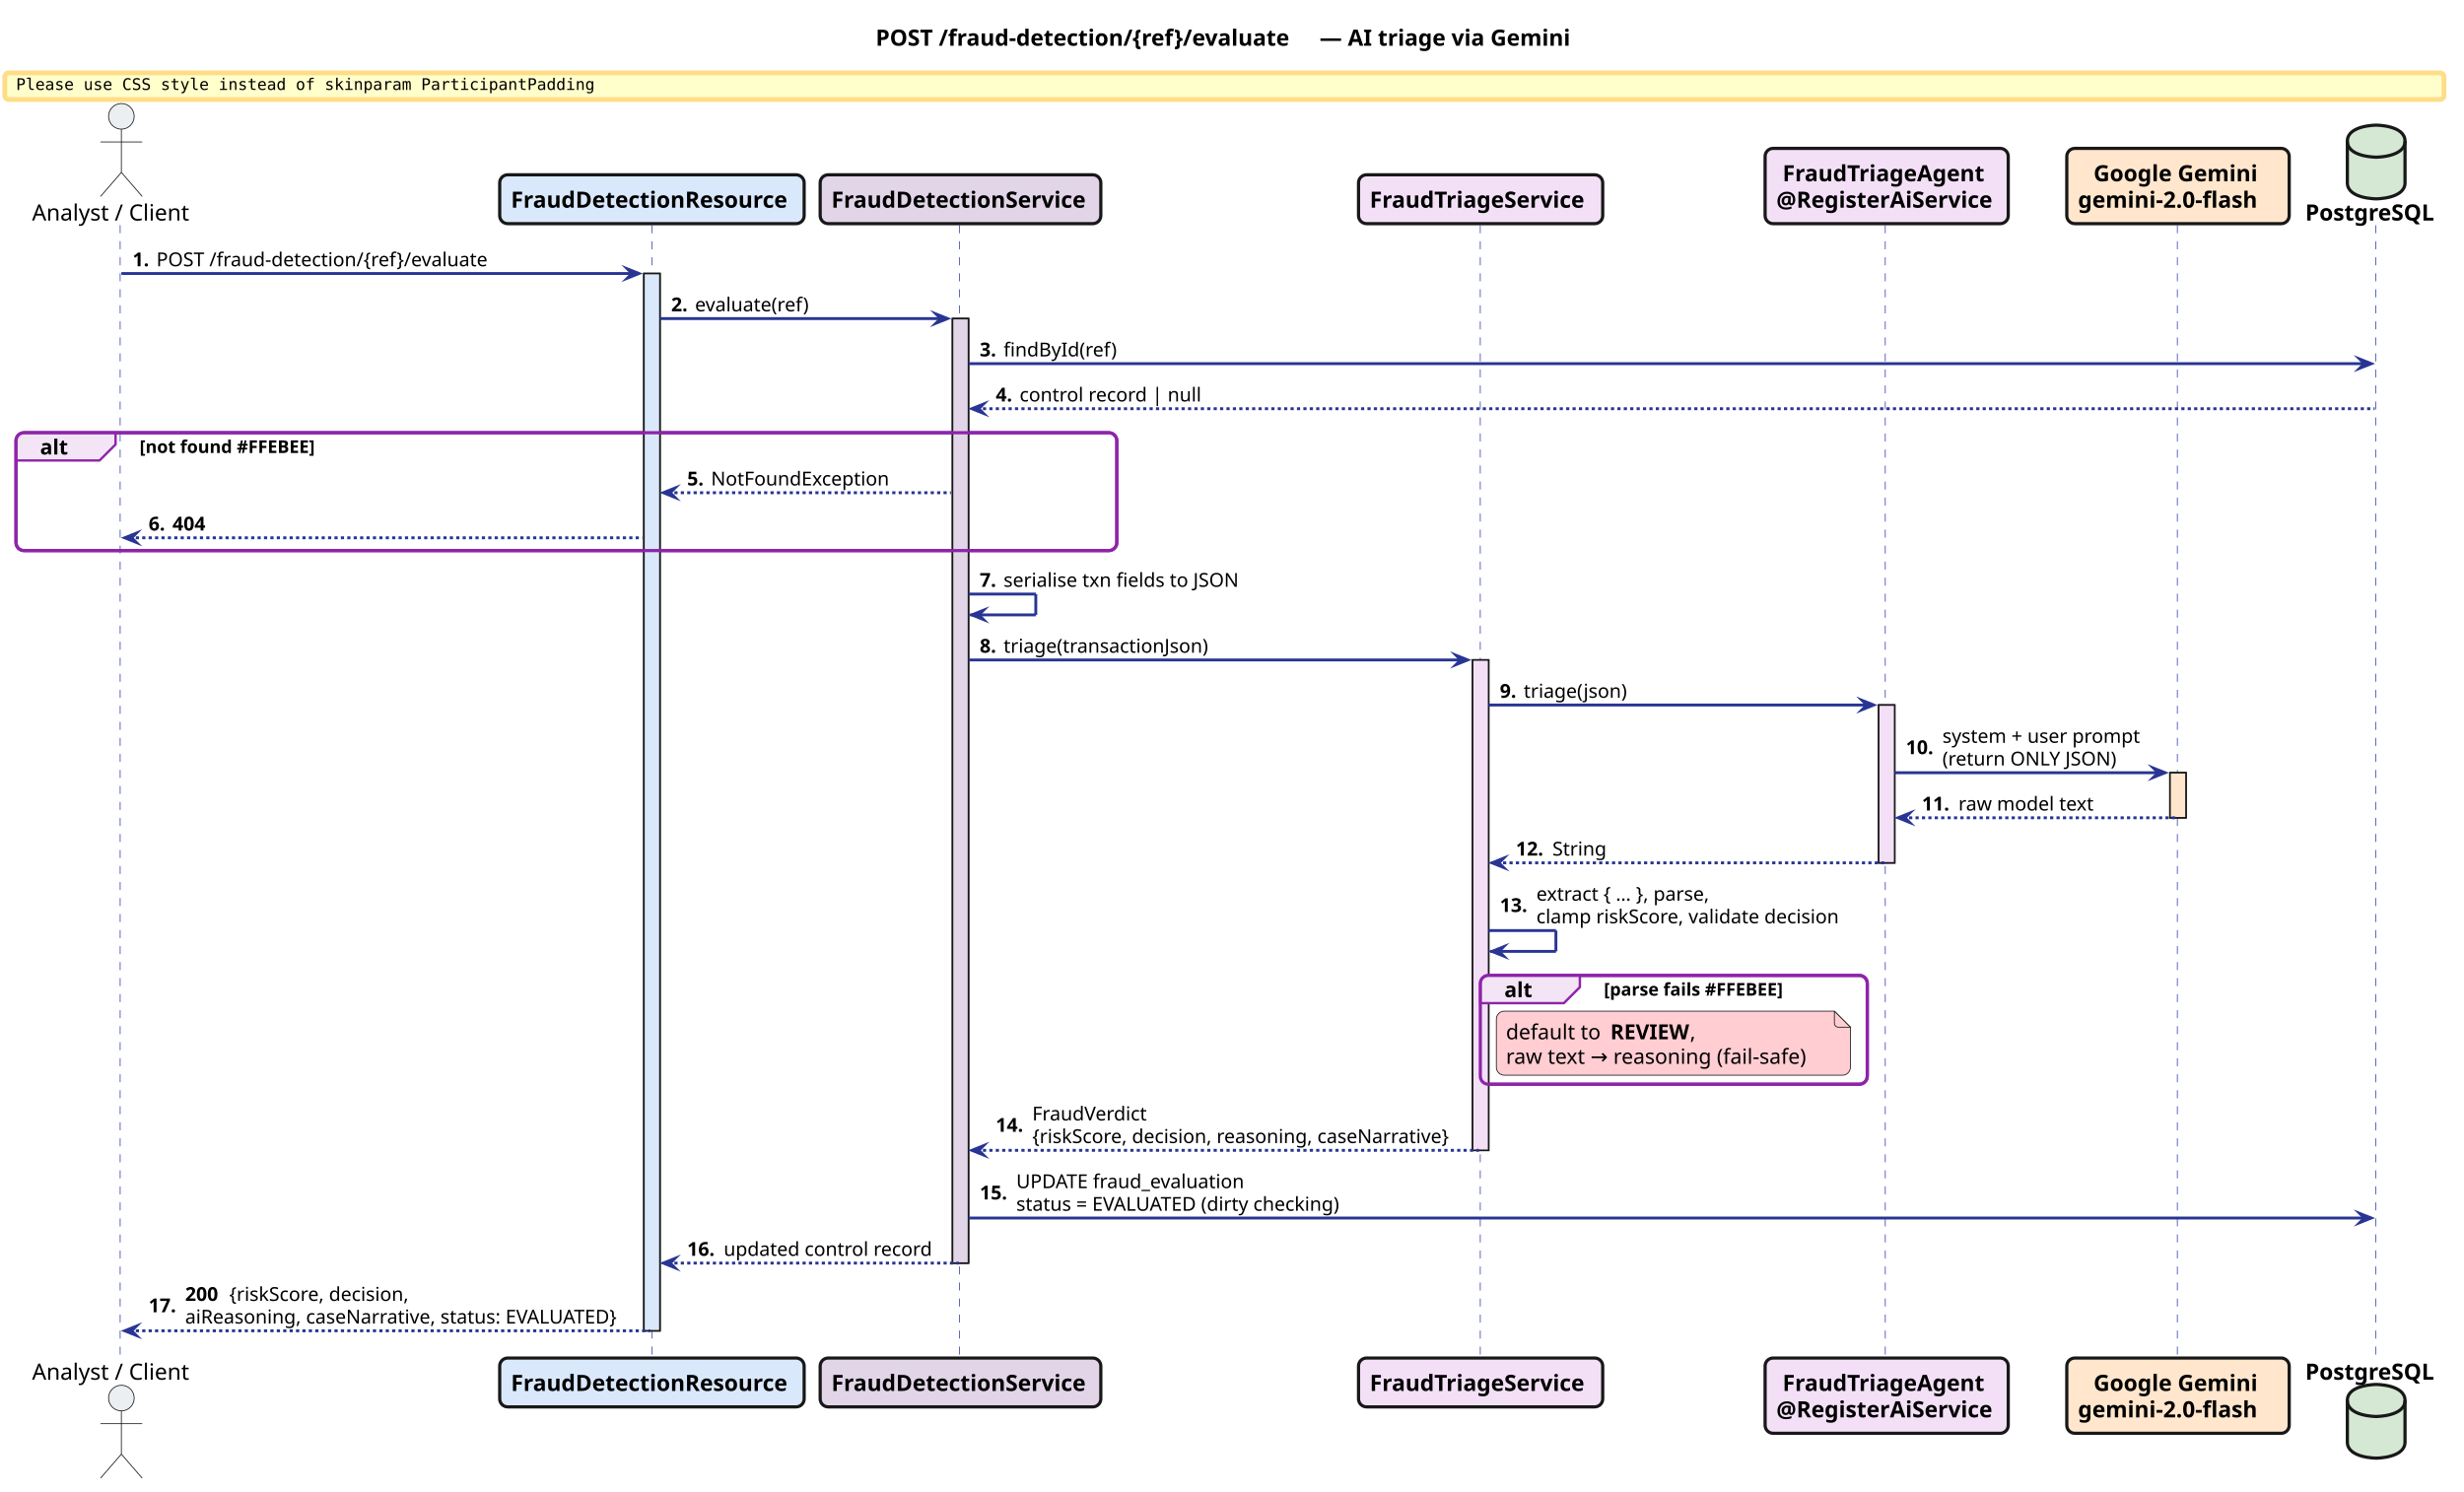
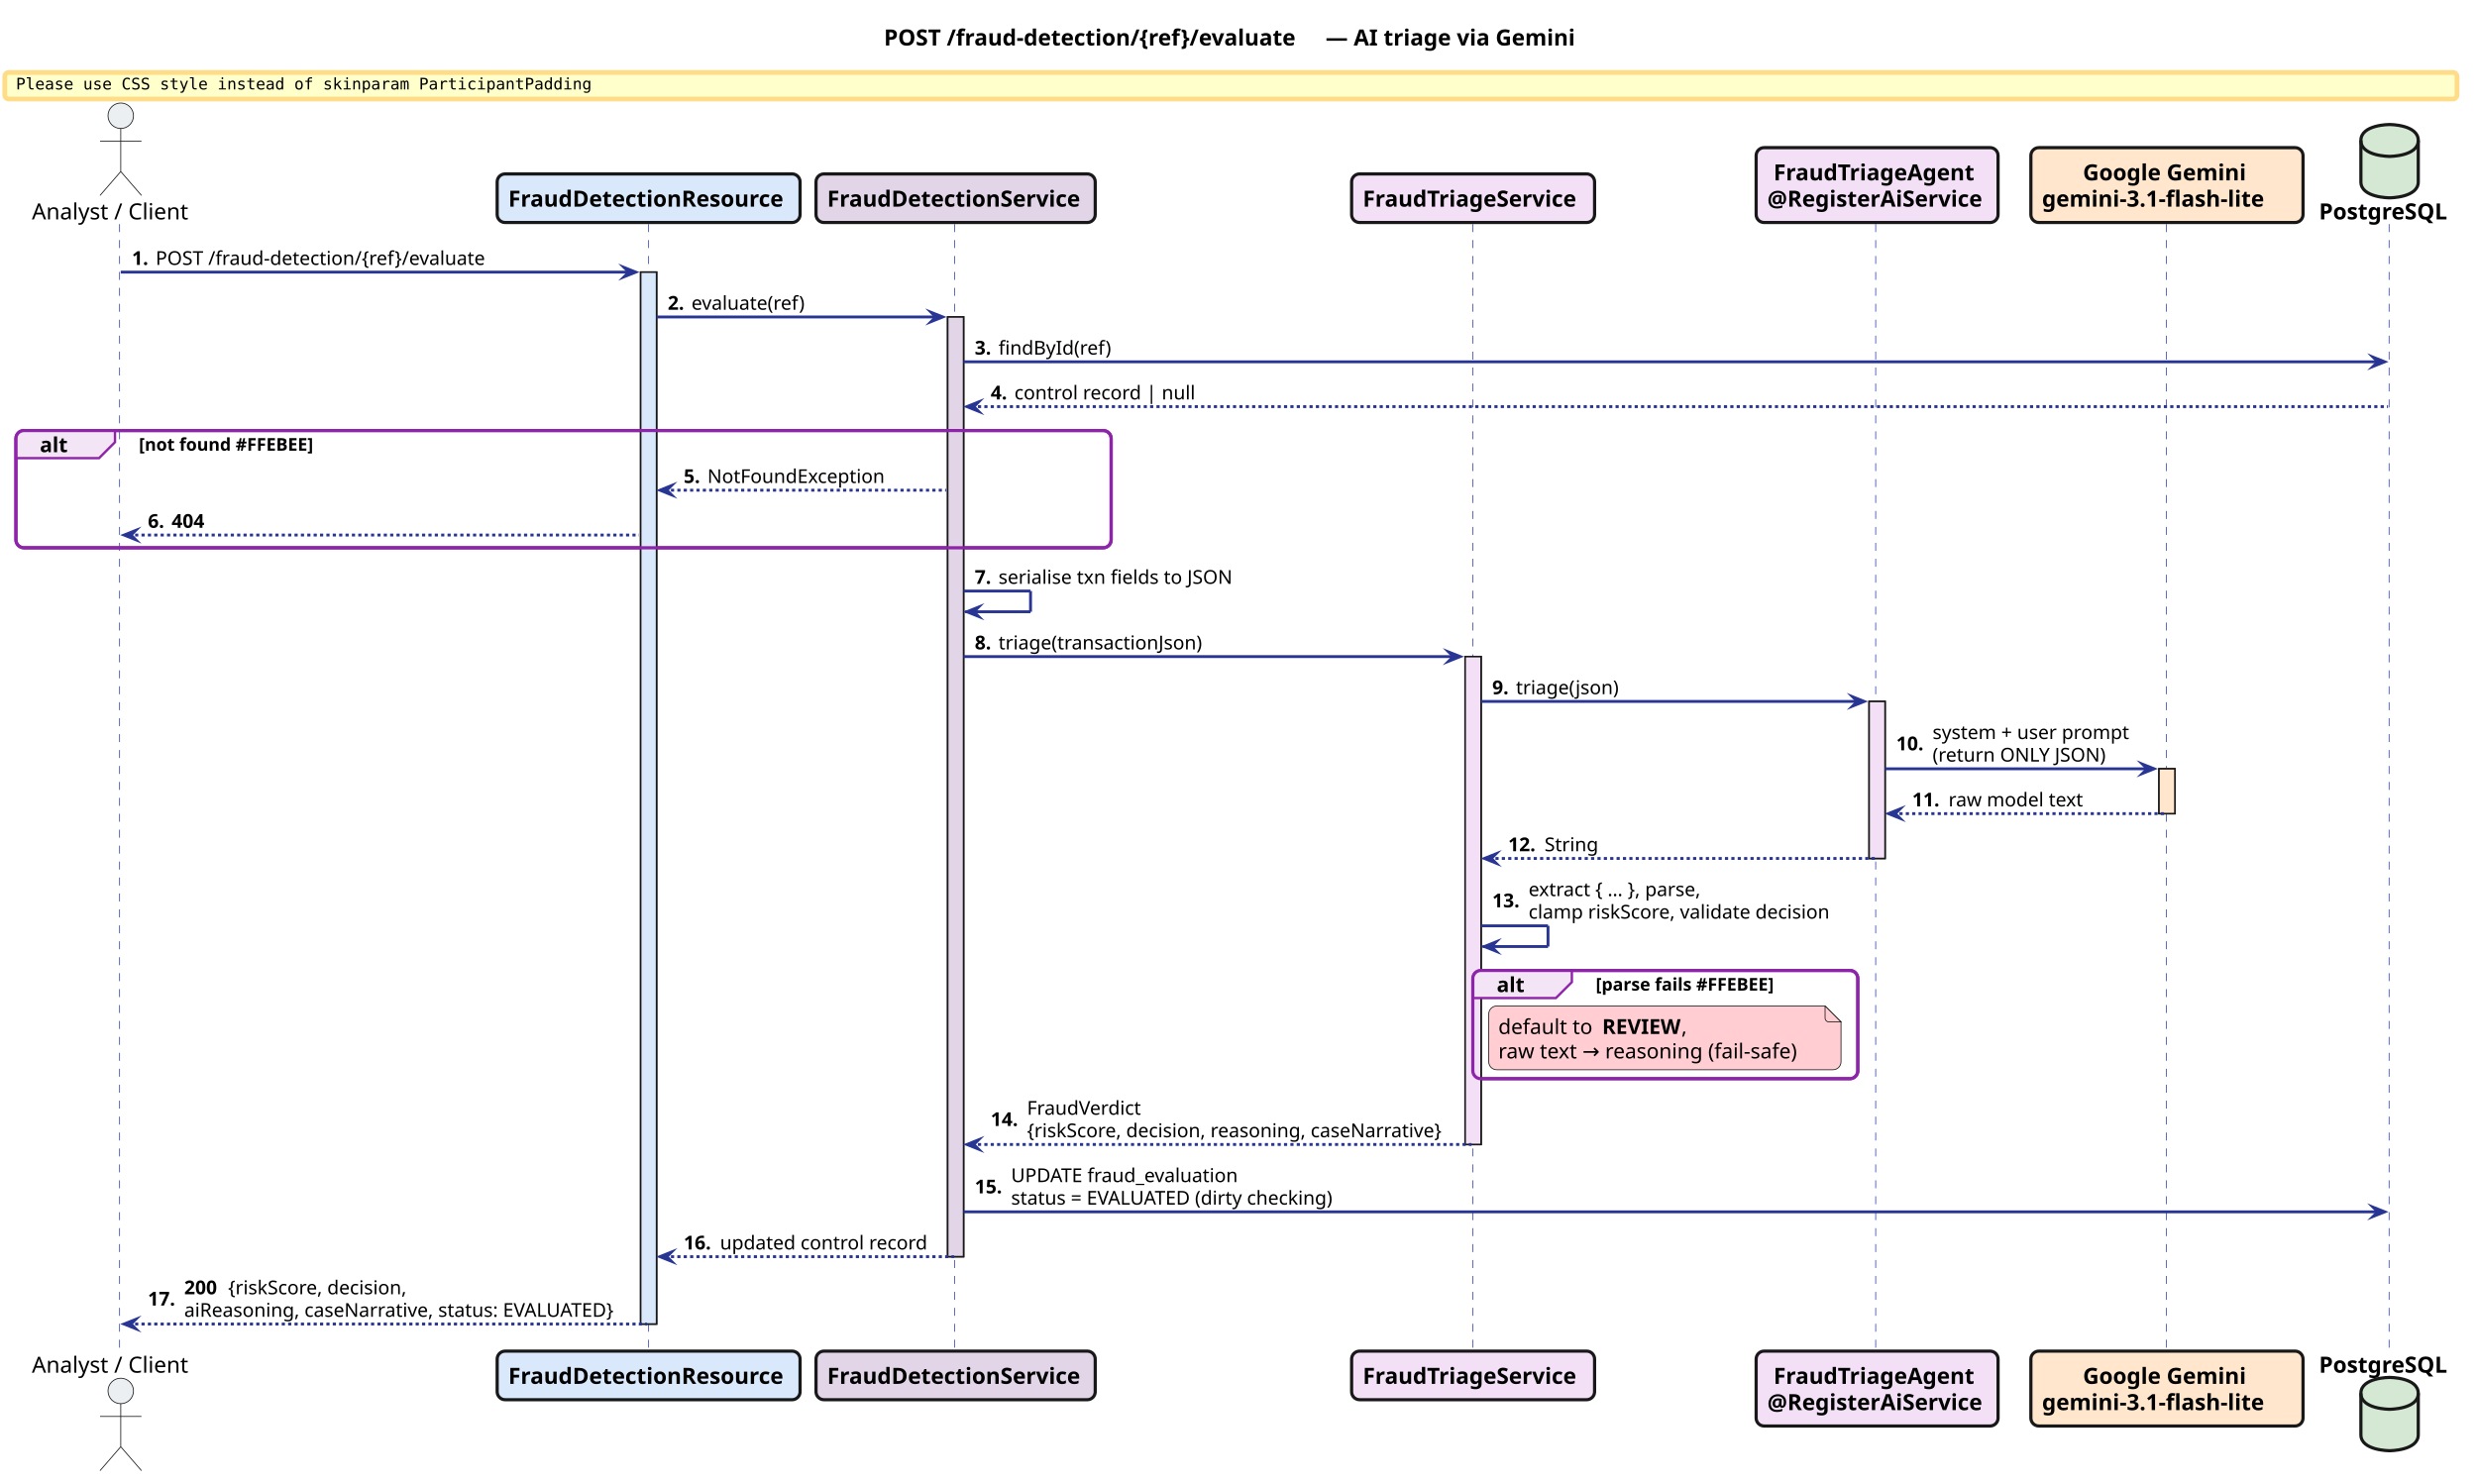
- <svg xmlns="http://www.w3.org/2000/svg" contentStyleType="text/css" data-diagram-type="SEQUENCE" height="931px" preserveAspectRatio="none" style="width:1538px;height:931px;background:#FFFFFF;" version="1.1" viewBox="0 0 1538 931" width="1538px" zoomAndPan="magnify">
+ <svg xmlns="http://www.w3.org/2000/svg" contentStyleType="text/css" data-diagram-type="SEQUENCE" height="931px" preserveAspectRatio="none" style="width:1554px;height:931px;background:#FFFFFF;" version="1.1" viewBox="0 0 1554 931" width="1554px" zoomAndPan="magnify">
  <defs />
  <g>
    <g class="title" data-source-line="1">
-       <text fill="#000000" font-family="sans-serif" font-size="14" font-weight="700" lengthAdjust="spacing" textLength="272.453" x="546.573" y="28.535">POST /fraud-detection/{ref}/evaluate</text>
-       <text fill="#000000" font-family="sans-serif" font-size="14" font-weight="700" lengthAdjust="spacing" textLength="161.273" x="823.641" y="28.535">— AI triage via Gemini</text>
-     </g>
-     <rect fill="#FFFFCC" height="16.641" rx="2.5" ry="2.5" style="stroke:#FFDD88;stroke-width:3;" width="1522.488" x="3" y="45.488" />
+       <text fill="#000000" font-family="sans-serif" font-size="14" font-weight="700" lengthAdjust="spacing" textLength="272.453" x="554.554" y="28.535">POST /fraud-detection/{ref}/evaluate</text>
+       <text fill="#000000" font-family="sans-serif" font-size="14" font-weight="700" lengthAdjust="spacing" textLength="161.273" x="831.622" y="28.535">— AI triage via Gemini</text>
+     </g>
+     <rect fill="#FFFFCC" height="16.641" rx="2.5" ry="2.5" style="stroke:#FFDD88;stroke-width:3;" width="1538.45" x="3" y="45.488" />
    <text fill="#000000" font-family="monospace" font-size="10" lengthAdjust="spacing" textLength="361.231" x="10" y="56.129">Please use CSS style instead of skinparam ParticipantPadding</text>
    <g>
      <rect fill="#DAE8FC" height="660.031" style="stroke:#181818;stroke-width:1;" width="10" x="401.926" y="170.75" />
    </g>
    <g>
      <rect fill="#E1D5E7" height="589.633" style="stroke:#181818;stroke-width:1;" width="10" x="594.531" y="198.883" />
    </g>
    <g>
      <rect fill="#F3E0F7" height="306.127" style="stroke:#181818;stroke-width:1;" width="10" x="919.183" y="411.99" />
    </g>
    <g>
      <rect fill="#F3E0F7" height="98.531" style="stroke:#181818;stroke-width:1;" width="10" x="1172.638" y="440.123" />
    </g>
    <g>
      <rect fill="#FFE6CC" height="28.133" style="stroke:#181818;stroke-width:1;" width="10" x="1354.484" y="482.389" />
    </g>
    <rect fill="none" height="73.576" rx="5" ry="5" style="stroke:#8E24AA;stroke-width:2;" width="687.12" x="10" y="270.148" />
    <rect fill="none" height="67.932" rx="5" ry="5" style="stroke:#8E24AA;stroke-width:2;" width="241.542" x="924" y="608.92" />
    <g class="participant-lifeline" data-entity-uid="part1" data-qualified-name="Client" data-source-line="29" id="part1-lifeline">
      <g>
        <rect fill="#000000" fill-opacity="0" height="708.164" width="8" x="71.76" y="140.617" />
        <line style="stroke:#3949AB;stroke-width:0.5;stroke-dasharray:5,5;" x1="75" x2="75" y1="140.617" y2="848.781" />
      </g>
    </g>
    <g class="participant-lifeline" data-entity-uid="part2" data-qualified-name="API" data-source-line="30" id="part2-lifeline">
      <g>
        <rect fill="#000000" fill-opacity="0" height="708.164" width="8" x="402.926" y="140.617" />
        <line style="stroke:#3949AB;stroke-width:0.5;stroke-dasharray:5,5;" x1="406.91" x2="406.91" y1="140.617" y2="848.781" />
      </g>
    </g>
    <g class="participant-lifeline" data-entity-uid="part3" data-qualified-name="SVC" data-source-line="31" id="part3-lifeline">
      <g>
        <rect fill="#000000" fill-opacity="0" height="708.164" width="8" x="595.531" y="140.617" />
        <line style="stroke:#3949AB;stroke-width:0.5;stroke-dasharray:5,5;" x1="598.942" x2="598.942" y1="140.617" y2="848.781" />
      </g>
    </g>
    <g class="participant-lifeline" data-entity-uid="part4" data-qualified-name="TRIAGE" data-source-line="32" id="part4-lifeline">
      <g>
        <rect fill="#000000" fill-opacity="0" height="708.164" width="8" x="920.183" y="140.617" />
        <line style="stroke:#3949AB;stroke-width:0.5;stroke-dasharray:5,5;" x1="923.969" x2="923.969" y1="140.617" y2="848.781" />
      </g>
    </g>
    <g class="participant-lifeline" data-entity-uid="part5" data-qualified-name="AGENT" data-source-line="33" id="part5-lifeline">
      <g>
        <rect fill="#000000" fill-opacity="0" height="708.164" width="8" x="1173.638" y="140.617" />
        <line style="stroke:#3949AB;stroke-width:0.5;stroke-dasharray:5,5;" x1="1176.756" x2="1176.756" y1="140.617" y2="848.781" />
      </g>
    </g>
    <g class="participant-lifeline" data-entity-uid="part6" data-qualified-name="LLM" data-source-line="34" id="part6-lifeline">
      <g>
        <rect fill="#000000" fill-opacity="0" height="708.164" width="8" x="1355.484" y="140.617" />
-         <line style="stroke:#3949AB;stroke-width:0.5;stroke-dasharray:5,5;" x1="1359.072" x2="1359.072" y1="140.617" y2="848.781" />
+         <line style="stroke:#3949AB;stroke-width:0.5;stroke-dasharray:5,5;" x1="1359.11" x2="1359.11" y1="140.617" y2="848.781" />
      </g>
    </g>
    <g class="participant-lifeline" data-entity-uid="part7" data-qualified-name="DB" data-source-line="35" id="part7-lifeline">
      <g>
-         <rect fill="#000000" fill-opacity="0" height="708.164" width="8" x="1479.192" y="140.617" />
-         <line style="stroke:#3949AB;stroke-width:0.5;stroke-dasharray:5,5;" x1="1482.896" x2="1482.896" y1="140.617" y2="848.781" />
+         <rect fill="#000000" fill-opacity="0" height="708.164" width="8" x="1495.154" y="140.617" />
+         <line style="stroke:#3949AB;stroke-width:0.5;stroke-dasharray:5,5;" x1="1498.858" x2="1498.858" y1="140.617" y2="848.781" />
      </g>
    </g>
    <g class="participant participant-head" data-entity-uid="part1" data-qualified-name="Client" data-source-line="29" id="part1-head">
      <text fill="#000000" font-family="sans-serif" font-size="14" lengthAdjust="spacing" textLength="105.519" x="20" y="137.664">Analyst / Client</text>
      <ellipse cx="75.76" cy="72.629" fill="#ECEFF1" rx="8" ry="8" style="stroke:#181818;stroke-width:0.5;" />
      <path d="M75.76,80.629 L75.76,107.629 M62.76,88.629 L88.76,88.629 M75.76,107.629 L62.76,122.629 M75.76,107.629 L88.76,122.629" fill="none" style="stroke:#181818;stroke-width:0.5;" />
    </g>
    <g class="participant participant-tail" data-entity-uid="part1" data-qualified-name="Client" data-source-line="29" id="part1-tail">
      <text fill="#000000" font-family="sans-serif" font-size="14" lengthAdjust="spacing" textLength="105.519" x="20" y="861.316">Analyst / Client</text>
      <ellipse cx="75.76" cy="872.769" fill="#ECEFF1" rx="8" ry="8" style="stroke:#181818;stroke-width:0.5;" />
      <path d="M75.76,880.769 L75.76,907.769 M62.76,888.769 L88.76,888.769 M75.76,907.769 L62.76,922.769 M75.76,907.769 L88.76,922.769" fill="none" style="stroke:#181818;stroke-width:0.5;" />
    </g>
    <g class="participant participant-head" data-entity-uid="part2" data-qualified-name="API" data-source-line="30" id="part2-head">
      <rect fill="#DAE8FC" height="30.488" rx="5" ry="5" style="stroke:#181818;stroke-width:2;" width="190.032" x="311.91" y="109.129" />
      <text fill="#000000" font-family="sans-serif" font-size="14" font-weight="700" lengthAdjust="spacing" textLength="176.032" x="318.91" y="129.664">FraudDetectionResource</text>
    </g>
    <g class="participant participant-tail" data-entity-uid="part2" data-qualified-name="API" data-source-line="30" id="part2-tail">
      <rect fill="#DAE8FC" height="30.488" rx="5" ry="5" style="stroke:#181818;stroke-width:2;" width="190.032" x="311.91" y="847.781" />
      <text fill="#000000" font-family="sans-serif" font-size="14" font-weight="700" lengthAdjust="spacing" textLength="176.032" x="318.91" y="868.316">FraudDetectionResource</text>
    </g>
    <g class="participant participant-head" data-entity-uid="part3" data-qualified-name="SVC" data-source-line="31" id="part3-head">
      <rect fill="#E1D5E7" height="30.488" rx="5" ry="5" style="stroke:#181818;stroke-width:2;" width="175.178" x="511.942" y="109.129" />
      <text fill="#000000" font-family="sans-serif" font-size="14" font-weight="700" lengthAdjust="spacing" textLength="161.178" x="518.942" y="129.664">FraudDetectionService</text>
    </g>
    <g class="participant participant-tail" data-entity-uid="part3" data-qualified-name="SVC" data-source-line="31" id="part3-tail">
      <rect fill="#E1D5E7" height="30.488" rx="5" ry="5" style="stroke:#181818;stroke-width:2;" width="175.178" x="511.942" y="847.781" />
      <text fill="#000000" font-family="sans-serif" font-size="14" font-weight="700" lengthAdjust="spacing" textLength="161.178" x="518.942" y="868.316">FraudDetectionService</text>
    </g>
    <g class="participant participant-head" data-entity-uid="part4" data-qualified-name="TRIAGE" data-source-line="32" id="part4-head">
      <rect fill="#F3E0F7" height="30.488" rx="5" ry="5" style="stroke:#181818;stroke-width:2;" width="152.428" x="847.969" y="109.129" />
      <text fill="#000000" font-family="sans-serif" font-size="14" font-weight="700" lengthAdjust="spacing" textLength="138.428" x="854.969" y="129.664">FraudTriageService</text>
    </g>
    <g class="participant participant-tail" data-entity-uid="part4" data-qualified-name="TRIAGE" data-source-line="32" id="part4-tail">
      <rect fill="#F3E0F7" height="30.488" rx="5" ry="5" style="stroke:#181818;stroke-width:2;" width="152.428" x="847.969" y="847.781" />
      <text fill="#000000" font-family="sans-serif" font-size="14" font-weight="700" lengthAdjust="spacing" textLength="138.428" x="854.969" y="868.316">FraudTriageService</text>
    </g>
    <g class="participant participant-head" data-entity-uid="part5" data-qualified-name="AGENT" data-source-line="33" id="part5-head">
      <rect fill="#F3E0F7" height="46.977" rx="5" ry="5" style="stroke:#181818;stroke-width:2;" width="151.765" x="1101.756" y="92.641" />
      <text fill="#000000" font-family="sans-serif" font-size="14" font-weight="700" lengthAdjust="spacing" textLength="129.965" x="1112.656" y="113.176">FraudTriageAgent</text>
      <text fill="#000000" font-family="sans-serif" font-size="14" font-weight="700" lengthAdjust="spacing" textLength="137.765" x="1108.756" y="129.664">@RegisterAiService</text>
    </g>
    <g class="participant participant-tail" data-entity-uid="part5" data-qualified-name="AGENT" data-source-line="33" id="part5-tail">
      <rect fill="#F3E0F7" height="46.977" rx="5" ry="5" style="stroke:#181818;stroke-width:2;" width="151.765" x="1101.756" y="847.781" />
      <text fill="#000000" font-family="sans-serif" font-size="14" font-weight="700" lengthAdjust="spacing" textLength="129.965" x="1112.656" y="868.316">FraudTriageAgent</text>
      <text fill="#000000" font-family="sans-serif" font-size="14" font-weight="700" lengthAdjust="spacing" textLength="137.765" x="1108.756" y="884.805">@RegisterAiService</text>
    </g>
    <g class="participant participant-head" data-entity-uid="part6" data-qualified-name="LLM" data-source-line="34" id="part6-head">
-       <rect fill="#FFE6CC" height="46.977" rx="5" ry="5" style="stroke:#181818;stroke-width:2;" width="138.824" x="1290.072" y="92.641" />
+       <rect fill="#FFE6CC" height="46.977" rx="5" ry="5" style="stroke:#181818;stroke-width:2;" width="170.748" x="1274.11" y="92.641" />
      <text fill="#000000" font-family="sans-serif" font-size="14" font-weight="700" lengthAdjust="spacing" textLength="105.444" x="1306.762" y="113.176">Google Gemini</text>
-       <text fill="#000000" font-family="sans-serif" font-size="14" font-weight="700" lengthAdjust="spacing" textLength="124.824" x="1297.072" y="129.664">gemini-2.0-flash</text>
+       <text fill="#000000" font-family="sans-serif" font-size="14" font-weight="700" lengthAdjust="spacing" textLength="156.748" x="1281.11" y="129.664">gemini-3.1-flash-lite</text>
    </g>
    <g class="participant participant-tail" data-entity-uid="part6" data-qualified-name="LLM" data-source-line="34" id="part6-tail">
-       <rect fill="#FFE6CC" height="46.977" rx="5" ry="5" style="stroke:#181818;stroke-width:2;" width="138.824" x="1290.072" y="847.781" />
+       <rect fill="#FFE6CC" height="46.977" rx="5" ry="5" style="stroke:#181818;stroke-width:2;" width="170.748" x="1274.11" y="847.781" />
      <text fill="#000000" font-family="sans-serif" font-size="14" font-weight="700" lengthAdjust="spacing" textLength="105.444" x="1306.762" y="868.316">Google Gemini</text>
-       <text fill="#000000" font-family="sans-serif" font-size="14" font-weight="700" lengthAdjust="spacing" textLength="124.824" x="1297.072" y="884.805">gemini-2.0-flash</text>
+       <text fill="#000000" font-family="sans-serif" font-size="14" font-weight="700" lengthAdjust="spacing" textLength="156.748" x="1281.11" y="884.805">gemini-3.1-flash-lite</text>
    </g>
    <g class="participant participant-head" data-entity-uid="part7" data-qualified-name="DB" data-source-line="35" id="part7-head">
-       <text fill="#000000" font-family="sans-serif" font-size="14" font-weight="700" lengthAdjust="spacing" textLength="82.592" x="1438.896" y="137.664">PostgreSQL</text>
-       <path d="M1465.192,88.129 C1465.192,78.129 1483.192,78.129 1483.192,78.129 C1483.192,78.129 1501.192,78.129 1501.192,88.129 L1501.192,114.129 C1501.192,124.129 1483.192,124.129 1483.192,124.129 C1483.192,124.129 1465.192,124.129 1465.192,114.129 L1465.192,88.129" fill="#D5E8D4" style="stroke:#181818;stroke-width:2;" />
-       <path d="M1465.192,88.129 C1465.192,98.129 1483.192,98.129 1483.192,98.129 C1483.192,98.129 1501.192,98.129 1501.192,88.129" fill="none" style="stroke:#181818;stroke-width:2;" />
+       <text fill="#000000" font-family="sans-serif" font-size="14" font-weight="700" lengthAdjust="spacing" textLength="82.592" x="1454.858" y="137.664">PostgreSQL</text>
+       <path d="M1481.154,88.129 C1481.154,78.129 1499.154,78.129 1499.154,78.129 C1499.154,78.129 1517.154,78.129 1517.154,88.129 L1517.154,114.129 C1517.154,124.129 1499.154,124.129 1499.154,124.129 C1499.154,124.129 1481.154,124.129 1481.154,114.129 L1481.154,88.129" fill="#D5E8D4" style="stroke:#181818;stroke-width:2;" />
+       <path d="M1481.154,88.129 C1481.154,98.129 1499.154,98.129 1499.154,98.129 C1499.154,98.129 1517.154,98.129 1517.154,88.129" fill="none" style="stroke:#181818;stroke-width:2;" />
    </g>
    <g class="participant participant-tail" data-entity-uid="part7" data-qualified-name="DB" data-source-line="35" id="part7-tail">
-       <text fill="#000000" font-family="sans-serif" font-size="14" font-weight="700" lengthAdjust="spacing" textLength="82.592" x="1438.896" y="861.316">PostgreSQL</text>
-       <path d="M1465.192,874.269 C1465.192,864.269 1483.192,864.269 1483.192,864.269 C1483.192,864.269 1501.192,864.269 1501.192,874.269 L1501.192,900.269 C1501.192,910.269 1483.192,910.269 1483.192,910.269 C1483.192,910.269 1465.192,910.269 1465.192,900.269 L1465.192,874.269" fill="#D5E8D4" style="stroke:#181818;stroke-width:2;" />
-       <path d="M1465.192,874.269 C1465.192,884.269 1483.192,884.269 1483.192,884.269 C1483.192,884.269 1501.192,884.269 1501.192,874.269" fill="none" style="stroke:#181818;stroke-width:2;" />
+       <text fill="#000000" font-family="sans-serif" font-size="14" font-weight="700" lengthAdjust="spacing" textLength="82.592" x="1454.858" y="861.316">PostgreSQL</text>
+       <path d="M1481.154,874.269 C1481.154,864.269 1499.154,864.269 1499.154,864.269 C1499.154,864.269 1517.154,864.269 1517.154,874.269 L1517.154,900.269 C1517.154,910.269 1499.154,910.269 1499.154,910.269 C1499.154,910.269 1481.154,910.269 1481.154,900.269 L1481.154,874.269" fill="#D5E8D4" style="stroke:#181818;stroke-width:2;" />
+       <path d="M1481.154,874.269 C1481.154,884.269 1499.154,884.269 1499.154,884.269 C1499.154,884.269 1517.154,884.269 1517.154,874.269" fill="none" style="stroke:#181818;stroke-width:2;" />
    </g>
    <g>
      <rect fill="#DAE8FC" height="660.031" style="stroke:#181818;stroke-width:1;" width="10" x="401.926" y="170.75" />
    </g>
    <g>
      <rect fill="#E1D5E7" height="589.633" style="stroke:#181818;stroke-width:1;" width="10" x="594.531" y="198.883" />
    </g>
    <g>
      <rect fill="#F3E0F7" height="306.127" style="stroke:#181818;stroke-width:1;" width="10" x="919.183" y="411.99" />
    </g>
    <g>
      <rect fill="#F3E0F7" height="98.531" style="stroke:#181818;stroke-width:1;" width="10" x="1172.638" y="440.123" />
    </g>
    <g>
      <rect fill="#FFE6CC" height="28.133" style="stroke:#181818;stroke-width:1;" width="10" x="1354.484" y="482.389" />
    </g>
    <g class="message" data-entity-1="part1" data-entity-2="part2" data-source-line="39" id="msg1">
      <polygon fill="#283593" points="389.926,166.75,399.926,170.75,389.926,174.75,393.926,170.75" style="stroke:#283593;stroke-width:1;stroke-linejoin:miter;stroke-miterlimit:10;" />
      <line style="stroke:#283593;stroke-width:1.8;" x1="75.76" x2="395.926" y1="170.75" y2="170.75" />
      <text fill="#000000" font-family="sans-serif" font-size="12" font-weight="700" lengthAdjust="spacing" textLength="10.881" x="82.76" y="166.219">1.</text>
      <text fill="#000000" font-family="sans-serif" font-size="12" lengthAdjust="spacing" textLength="216.961" x="97.641" y="166.219">POST /fraud-detection/{ref}/evaluate</text>
    </g>
    <g class="message" data-entity-1="part2" data-entity-2="part3" data-source-line="41" id="msg2">
      <polygon fill="#283593" points="582.531,194.883,592.531,198.883,582.531,202.883,586.531,198.883" style="stroke:#283593;stroke-width:1;stroke-linejoin:miter;stroke-miterlimit:10;" />
      <line style="stroke:#283593;stroke-width:1.8;" x1="411.926" x2="588.531" y1="198.883" y2="198.883" />
      <text fill="#000000" font-family="sans-serif" font-size="12" font-weight="700" lengthAdjust="spacing" textLength="10.881" x="418.926" y="194.352">2.</text>
      <text fill="#000000" font-family="sans-serif" font-size="12" lengthAdjust="spacing" textLength="72.053" x="433.807" y="194.352">evaluate(ref)</text>
    </g>
    <g class="message" data-entity-1="part3" data-entity-2="part7" data-source-line="43" id="msg3">
-       <polygon fill="#283593" points="1471.192,223.016,1481.192,227.016,1471.192,231.016,1475.192,227.016" style="stroke:#283593;stroke-width:1;stroke-linejoin:miter;stroke-miterlimit:10;" />
-       <line style="stroke:#283593;stroke-width:1.8;" x1="604.531" x2="1477.192" y1="227.016" y2="227.016" />
+       <polygon fill="#283593" points="1487.154,223.016,1497.154,227.016,1487.154,231.016,1491.154,227.016" style="stroke:#283593;stroke-width:1;stroke-linejoin:miter;stroke-miterlimit:10;" />
+       <line style="stroke:#283593;stroke-width:1.8;" x1="604.531" x2="1493.154" y1="227.016" y2="227.016" />
      <text fill="#000000" font-family="sans-serif" font-size="12" font-weight="700" lengthAdjust="spacing" textLength="10.881" x="611.531" y="222.484">3.</text>
      <text fill="#000000" font-family="sans-serif" font-size="12" lengthAdjust="spacing" textLength="70.875" x="626.412" y="222.484">findById(ref)</text>
    </g>
    <g class="message" data-entity-1="part7" data-entity-2="part3" data-source-line="44" id="msg4">
      <polygon fill="#283593" points="615.531,251.148,605.531,255.148,615.531,259.148,611.531,255.148" style="stroke:#283593;stroke-width:1;stroke-linejoin:miter;stroke-miterlimit:10;" />
-       <line style="stroke:#283593;stroke-width:1.8;stroke-dasharray:2,2;" x1="609.531" x2="1482.192" y1="255.148" y2="255.148" />
+       <line style="stroke:#283593;stroke-width:1.8;stroke-dasharray:2,2;" x1="609.531" x2="1498.154" y1="255.148" y2="255.148" />
      <text fill="#000000" font-family="sans-serif" font-size="12" font-weight="700" lengthAdjust="spacing" textLength="10.881" x="621.531" y="250.617">4.</text>
      <text fill="#000000" font-family="sans-serif" font-size="12" lengthAdjust="spacing" textLength="116.484" x="636.412" y="250.617">control record | null</text>
    </g>
    <path d="M15,270.148 L72.139,270.148 L72.139,277.459 L62.139,287.459 L10,287.459 L10,275.148 A5,5 0 0 1 15,270.148" fill="#F3E5F5" style="stroke:#8E24AA;stroke-width:1.5;" />
    <rect fill="none" height="73.576" rx="5" ry="5" style="stroke:#8E24AA;stroke-width:2;" width="687.12" x="10" y="270.148" />
    <text fill="#000000" font-family="sans-serif" font-size="13" font-weight="700" lengthAdjust="spacing" textLength="17.139" x="25" y="283.717">alt</text>
    <text fill="#000000" font-family="sans-serif" font-size="11" font-weight="700" lengthAdjust="spacing" textLength="114.071" x="87.139" y="282.783">[not found #FFEBEE]</text>
    <g class="message" data-entity-1="part3" data-entity-2="part2" data-source-line="46" id="msg5">
      <polygon fill="#283593" points="422.926,303.592,412.926,307.592,422.926,311.592,418.926,307.592" style="stroke:#283593;stroke-width:1;stroke-linejoin:miter;stroke-miterlimit:10;" />
      <line style="stroke:#283593;stroke-width:1.8;stroke-dasharray:2,2;" x1="416.926" x2="593.531" y1="307.592" y2="307.592" />
      <text fill="#000000" font-family="sans-serif" font-size="12" font-weight="700" lengthAdjust="spacing" textLength="10.881" x="428.926" y="303.06">5.</text>
      <text fill="#000000" font-family="sans-serif" font-size="12" lengthAdjust="spacing" textLength="114" x="443.807" y="303.06">NotFoundException</text>
    </g>
    <g class="message" data-entity-1="part2" data-entity-2="part1" data-source-line="47" id="msg6">
      <polygon fill="#283593" points="86.76,331.725,76.76,335.725,86.76,339.725,82.76,335.725" style="stroke:#283593;stroke-width:1;stroke-linejoin:miter;stroke-miterlimit:10;" />
      <line style="stroke:#283593;stroke-width:1.8;stroke-dasharray:2,2;" x1="80.76" x2="400.926" y1="335.725" y2="335.725" />
      <text fill="#000000" font-family="sans-serif" font-size="12" font-weight="700" lengthAdjust="spacing" textLength="10.881" x="92.76" y="331.193">6.</text>
      <text fill="#000000" font-family="sans-serif" font-size="12" font-weight="700" lengthAdjust="spacing" textLength="23.748" x="107.641" y="331.193">404</text>
    </g>
    <g class="message" data-entity-1="part3" data-entity-2="part3" data-source-line="49" id="msg7">
      <line style="stroke:#283593;stroke-width:1.8;" x1="604.531" x2="646.531" y1="370.857" y2="370.857" />
      <line style="stroke:#283593;stroke-width:1.8;" x1="646.531" x2="646.531" y1="370.857" y2="383.857" />
      <line style="stroke:#283593;stroke-width:1.8;" x1="605.531" x2="646.531" y1="383.857" y2="383.857" />
      <polygon fill="#283593" points="615.531,379.857,605.531,383.857,615.531,387.857,611.531,383.857" style="stroke:#283593;stroke-width:1;stroke-linejoin:miter;stroke-miterlimit:10;" />
      <text fill="#000000" font-family="sans-serif" font-size="12" font-weight="700" lengthAdjust="spacing" textLength="10.881" x="611.531" y="366.326">7.</text>
      <text fill="#000000" font-family="sans-serif" font-size="12" lengthAdjust="spacing" textLength="153.978" x="626.412" y="366.326">serialise txn fields to JSON</text>
    </g>
    <g class="message" data-entity-1="part3" data-entity-2="part4" data-source-line="50" id="msg8">
      <polygon fill="#283593" points="907.183,407.99,917.183,411.99,907.183,415.99,911.183,411.99" style="stroke:#283593;stroke-width:1;stroke-linejoin:miter;stroke-miterlimit:10;" />
      <line style="stroke:#283593;stroke-width:1.8;" x1="604.531" x2="913.183" y1="411.99" y2="411.99" />
      <text fill="#000000" font-family="sans-serif" font-size="12" font-weight="700" lengthAdjust="spacing" textLength="10.881" x="611.531" y="407.459">8.</text>
      <text fill="#000000" font-family="sans-serif" font-size="12" lengthAdjust="spacing" textLength="131.273" x="626.412" y="407.459">triage(transactionJson)</text>
    </g>
    <g class="message" data-entity-1="part4" data-entity-2="part5" data-source-line="52" id="msg9">
      <polygon fill="#283593" points="1160.638,436.123,1170.638,440.123,1160.638,444.123,1164.638,440.123" style="stroke:#283593;stroke-width:1;stroke-linejoin:miter;stroke-miterlimit:10;" />
      <line style="stroke:#283593;stroke-width:1.8;" x1="929.183" x2="1166.638" y1="440.123" y2="440.123" />
      <text fill="#000000" font-family="sans-serif" font-size="12" font-weight="700" lengthAdjust="spacing" textLength="10.881" x="936.183" y="435.592">9.</text>
      <text fill="#000000" font-family="sans-serif" font-size="12" lengthAdjust="spacing" textLength="66.053" x="951.064" y="435.592">triage(json)</text>
    </g>
    <g class="message" data-entity-1="part5" data-entity-2="part6" data-source-line="54" id="msg10">
      <polygon fill="#283593" points="1342.484,478.389,1352.484,482.389,1342.484,486.389,1346.484,482.389" style="stroke:#283593;stroke-width:1;stroke-linejoin:miter;stroke-miterlimit:10;" />
      <line style="stroke:#283593;stroke-width:1.8;" x1="1182.638" x2="1348.484" y1="482.389" y2="482.389" />
      <text fill="#000000" font-family="sans-serif" font-size="12" font-weight="700" lengthAdjust="spacing" textLength="18.797" x="1189.638" y="470.791">10.</text>
      <text fill="#000000" font-family="sans-serif" font-size="12" lengthAdjust="spacing" textLength="130.049" x="1212.435" y="463.725">system + user prompt</text>
      <text fill="#000000" font-family="sans-serif" font-size="12" lengthAdjust="spacing" textLength="111.732" x="1212.435" y="477.857">(return ONLY JSON)</text>
    </g>
    <g class="message" data-entity-1="part6" data-entity-2="part5" data-source-line="56" id="msg11">
      <polygon fill="#283593" points="1193.638,506.522,1183.638,510.522,1193.638,514.521,1189.638,510.522" style="stroke:#283593;stroke-width:1;stroke-linejoin:miter;stroke-miterlimit:10;" />
      <line style="stroke:#283593;stroke-width:1.8;stroke-dasharray:2,2;" x1="1187.638" x2="1358.484" y1="510.522" y2="510.522" />
      <text fill="#000000" font-family="sans-serif" font-size="12" font-weight="700" lengthAdjust="spacing" textLength="18.797" x="1199.638" y="505.99">11.</text>
      <text fill="#000000" font-family="sans-serif" font-size="12" lengthAdjust="spacing" textLength="87.68" x="1222.435" y="505.99">raw model text</text>
    </g>
    <g class="message" data-entity-1="part5" data-entity-2="part4" data-source-line="58" id="msg12">
      <polygon fill="#283593" points="940.183,534.654,930.183,538.654,940.183,542.654,936.183,538.654" style="stroke:#283593;stroke-width:1;stroke-linejoin:miter;stroke-miterlimit:10;" />
      <line style="stroke:#283593;stroke-width:1.8;stroke-dasharray:2,2;" x1="934.183" x2="1176.638" y1="538.654" y2="538.654" />
      <text fill="#000000" font-family="sans-serif" font-size="12" font-weight="700" lengthAdjust="spacing" textLength="18.797" x="946.183" y="534.123">12.</text>
      <text fill="#000000" font-family="sans-serif" font-size="12" lengthAdjust="spacing" textLength="34.26" x="968.98" y="534.123">String</text>
    </g>
    <g class="message" data-entity-1="part4" data-entity-2="part4" data-source-line="60" id="msg13">
      <line style="stroke:#283593;stroke-width:1.8;" x1="929.183" x2="971.183" y1="580.92" y2="580.92" />
      <line style="stroke:#283593;stroke-width:1.8;" x1="971.183" x2="971.183" y1="580.92" y2="593.92" />
      <line style="stroke:#283593;stroke-width:1.8;" x1="930.183" x2="971.183" y1="593.92" y2="593.92" />
      <polygon fill="#283593" points="940.183,589.92,930.183,593.92,940.183,597.92,936.183,593.92" style="stroke:#283593;stroke-width:1;stroke-linejoin:miter;stroke-miterlimit:10;" />
      <text fill="#000000" font-family="sans-serif" font-size="12" font-weight="700" lengthAdjust="spacing" textLength="18.797" x="936.183" y="569.322">13.</text>
      <text fill="#000000" font-family="sans-serif" font-size="12" lengthAdjust="spacing" textLength="115.184" x="958.98" y="562.256">extract { … }, parse,</text>
      <text fill="#000000" font-family="sans-serif" font-size="12" lengthAdjust="spacing" textLength="196.658" x="958.98" y="576.389">clamp riskScore, validate decision</text>
    </g>
    <path d="M929,608.92 L986.139,608.92 L986.139,616.231 L976.139,626.231 L924,626.231 L924,613.92 A5,5 0 0 1 929,608.92" fill="#F3E5F5" style="stroke:#8E24AA;stroke-width:1.5;" />
    <rect fill="none" height="67.932" rx="5" ry="5" style="stroke:#8E24AA;stroke-width:2;" width="241.542" x="924" y="608.92" />
    <text fill="#000000" font-family="sans-serif" font-size="13" font-weight="700" lengthAdjust="spacing" textLength="17.139" x="939" y="622.488">alt</text>
    <text fill="#000000" font-family="sans-serif" font-size="11" font-weight="700" lengthAdjust="spacing" textLength="117.863" x="1001.139" y="621.555">[parse fails #FFEBEE]</text>
    <path d="M934,636.231 L934,666.231 A5,5 0 0 0 939,671.231 L1150,671.231 A5,5 0 0 0 1155,666.231 L1155,641.231 L1145,631.231 L939,631.231 A5,5 0 0 0 934,636.231" fill="#FFCDD2" style="stroke:#181818;stroke-width:0.5;" />
    <path d="M1145,631.231 L1145,638.731 A2.5,2.5 0 0 0 1147.5,641.231 L1155,641.231 L1145,631.231" fill="#FFCDD2" style="stroke:#181818;stroke-width:0.5;" />
    <text fill="#000000" font-family="sans-serif" font-size="13" lengthAdjust="spacing" textLength="61.033" x="940" y="648.799">default to</text>
    <text fill="#000000" font-family="sans-serif" font-size="13" font-weight="700" lengthAdjust="spacing" textLength="49.727" x="1005.146" y="648.799">REVIEW</text>
    <text fill="#000000" font-family="sans-serif" font-size="13" lengthAdjust="spacing" textLength="4.113" x="1054.873" y="648.799">,</text>
    <text fill="#000000" font-family="sans-serif" font-size="13" lengthAdjust="spacing" textLength="200.542" x="940" y="664.109">raw text → reasoning (fail-safe)</text>
    <g class="message" data-entity-1="part4" data-entity-2="part3" data-source-line="64" id="msg14">
      <polygon fill="#283593" points="615.531,714.117,605.531,718.117,615.531,722.117,611.531,718.117" style="stroke:#283593;stroke-width:1;stroke-linejoin:miter;stroke-miterlimit:10;" />
      <line style="stroke:#283593;stroke-width:1.8;stroke-dasharray:2,2;" x1="609.531" x2="923.183" y1="718.117" y2="718.117" />
      <text fill="#000000" font-family="sans-serif" font-size="12" font-weight="700" lengthAdjust="spacing" textLength="18.797" x="621.531" y="706.519">14.</text>
      <text fill="#000000" font-family="sans-serif" font-size="12" lengthAdjust="spacing" textLength="74.068" x="644.328" y="699.453">FraudVerdict</text>
      <text fill="#000000" font-family="sans-serif" font-size="12" lengthAdjust="spacing" textLength="267.856" x="644.328" y="713.586">{riskScore, decision, reasoning, caseNarrative}</text>
    </g>
    <g class="message" data-entity-1="part3" data-entity-2="part7" data-source-line="66" id="msg15">
-       <polygon fill="#283593" points="1471.192,756.383,1481.192,760.383,1471.192,764.383,1475.192,760.383" style="stroke:#283593;stroke-width:1;stroke-linejoin:miter;stroke-miterlimit:10;" />
-       <line style="stroke:#283593;stroke-width:1.8;" x1="604.531" x2="1477.192" y1="760.383" y2="760.383" />
+       <polygon fill="#283593" points="1487.154,756.383,1497.154,760.383,1487.154,764.383,1491.154,760.383" style="stroke:#283593;stroke-width:1;stroke-linejoin:miter;stroke-miterlimit:10;" />
+       <line style="stroke:#283593;stroke-width:1.8;" x1="604.531" x2="1493.154" y1="760.383" y2="760.383" />
      <text fill="#000000" font-family="sans-serif" font-size="12" font-weight="700" lengthAdjust="spacing" textLength="18.797" x="611.531" y="748.785">15.</text>
      <text fill="#000000" font-family="sans-serif" font-size="12" lengthAdjust="spacing" textLength="146.894" x="634.328" y="741.719">UPDATE fraud_evaluation</text>
      <text fill="#000000" font-family="sans-serif" font-size="12" lengthAdjust="spacing" textLength="215.045" x="634.328" y="755.852">status = EVALUATED (dirty checking)</text>
    </g>
    <g class="message" data-entity-1="part3" data-entity-2="part2" data-source-line="67" id="msg16">
      <polygon fill="#283593" points="422.926,784.516,412.926,788.516,422.926,792.516,418.926,788.516" style="stroke:#283593;stroke-width:1;stroke-linejoin:miter;stroke-miterlimit:10;" />
      <line style="stroke:#283593;stroke-width:1.8;stroke-dasharray:2,2;" x1="416.926" x2="598.531" y1="788.516" y2="788.516" />
      <text fill="#000000" font-family="sans-serif" font-size="12" font-weight="700" lengthAdjust="spacing" textLength="18.797" x="428.926" y="783.984">16.</text>
      <text fill="#000000" font-family="sans-serif" font-size="12" lengthAdjust="spacing" textLength="134.279" x="451.723" y="783.984">updated control record</text>
    </g>
    <g class="message" data-entity-1="part2" data-entity-2="part1" data-source-line="69" id="msg17">
      <polygon fill="#283593" points="86.76,826.781,76.76,830.781,86.76,834.781,82.76,830.781" style="stroke:#283593;stroke-width:1;stroke-linejoin:miter;stroke-miterlimit:10;" />
      <line style="stroke:#283593;stroke-width:1.8;stroke-dasharray:2,2;" x1="80.76" x2="405.926" y1="830.781" y2="830.781" />
      <text fill="#000000" font-family="sans-serif" font-size="12" font-weight="700" lengthAdjust="spacing" textLength="18.797" x="92.76" y="819.184">17.</text>
      <text fill="#000000" font-family="sans-serif" font-size="12" font-weight="700" lengthAdjust="spacing" textLength="23.748" x="115.557" y="812.117">200</text>
      <text fill="#000000" font-family="sans-serif" font-size="12" lengthAdjust="spacing" textLength="116.637" x="143.102" y="812.117">{riskScore, decision,</text>
      <text fill="#000000" font-family="sans-serif" font-size="12" lengthAdjust="spacing" textLength="279.369" x="115.557" y="826.25">aiReasoning, caseNarrative, status: EVALUATED}</text>
    </g>
  </g>
</svg>
